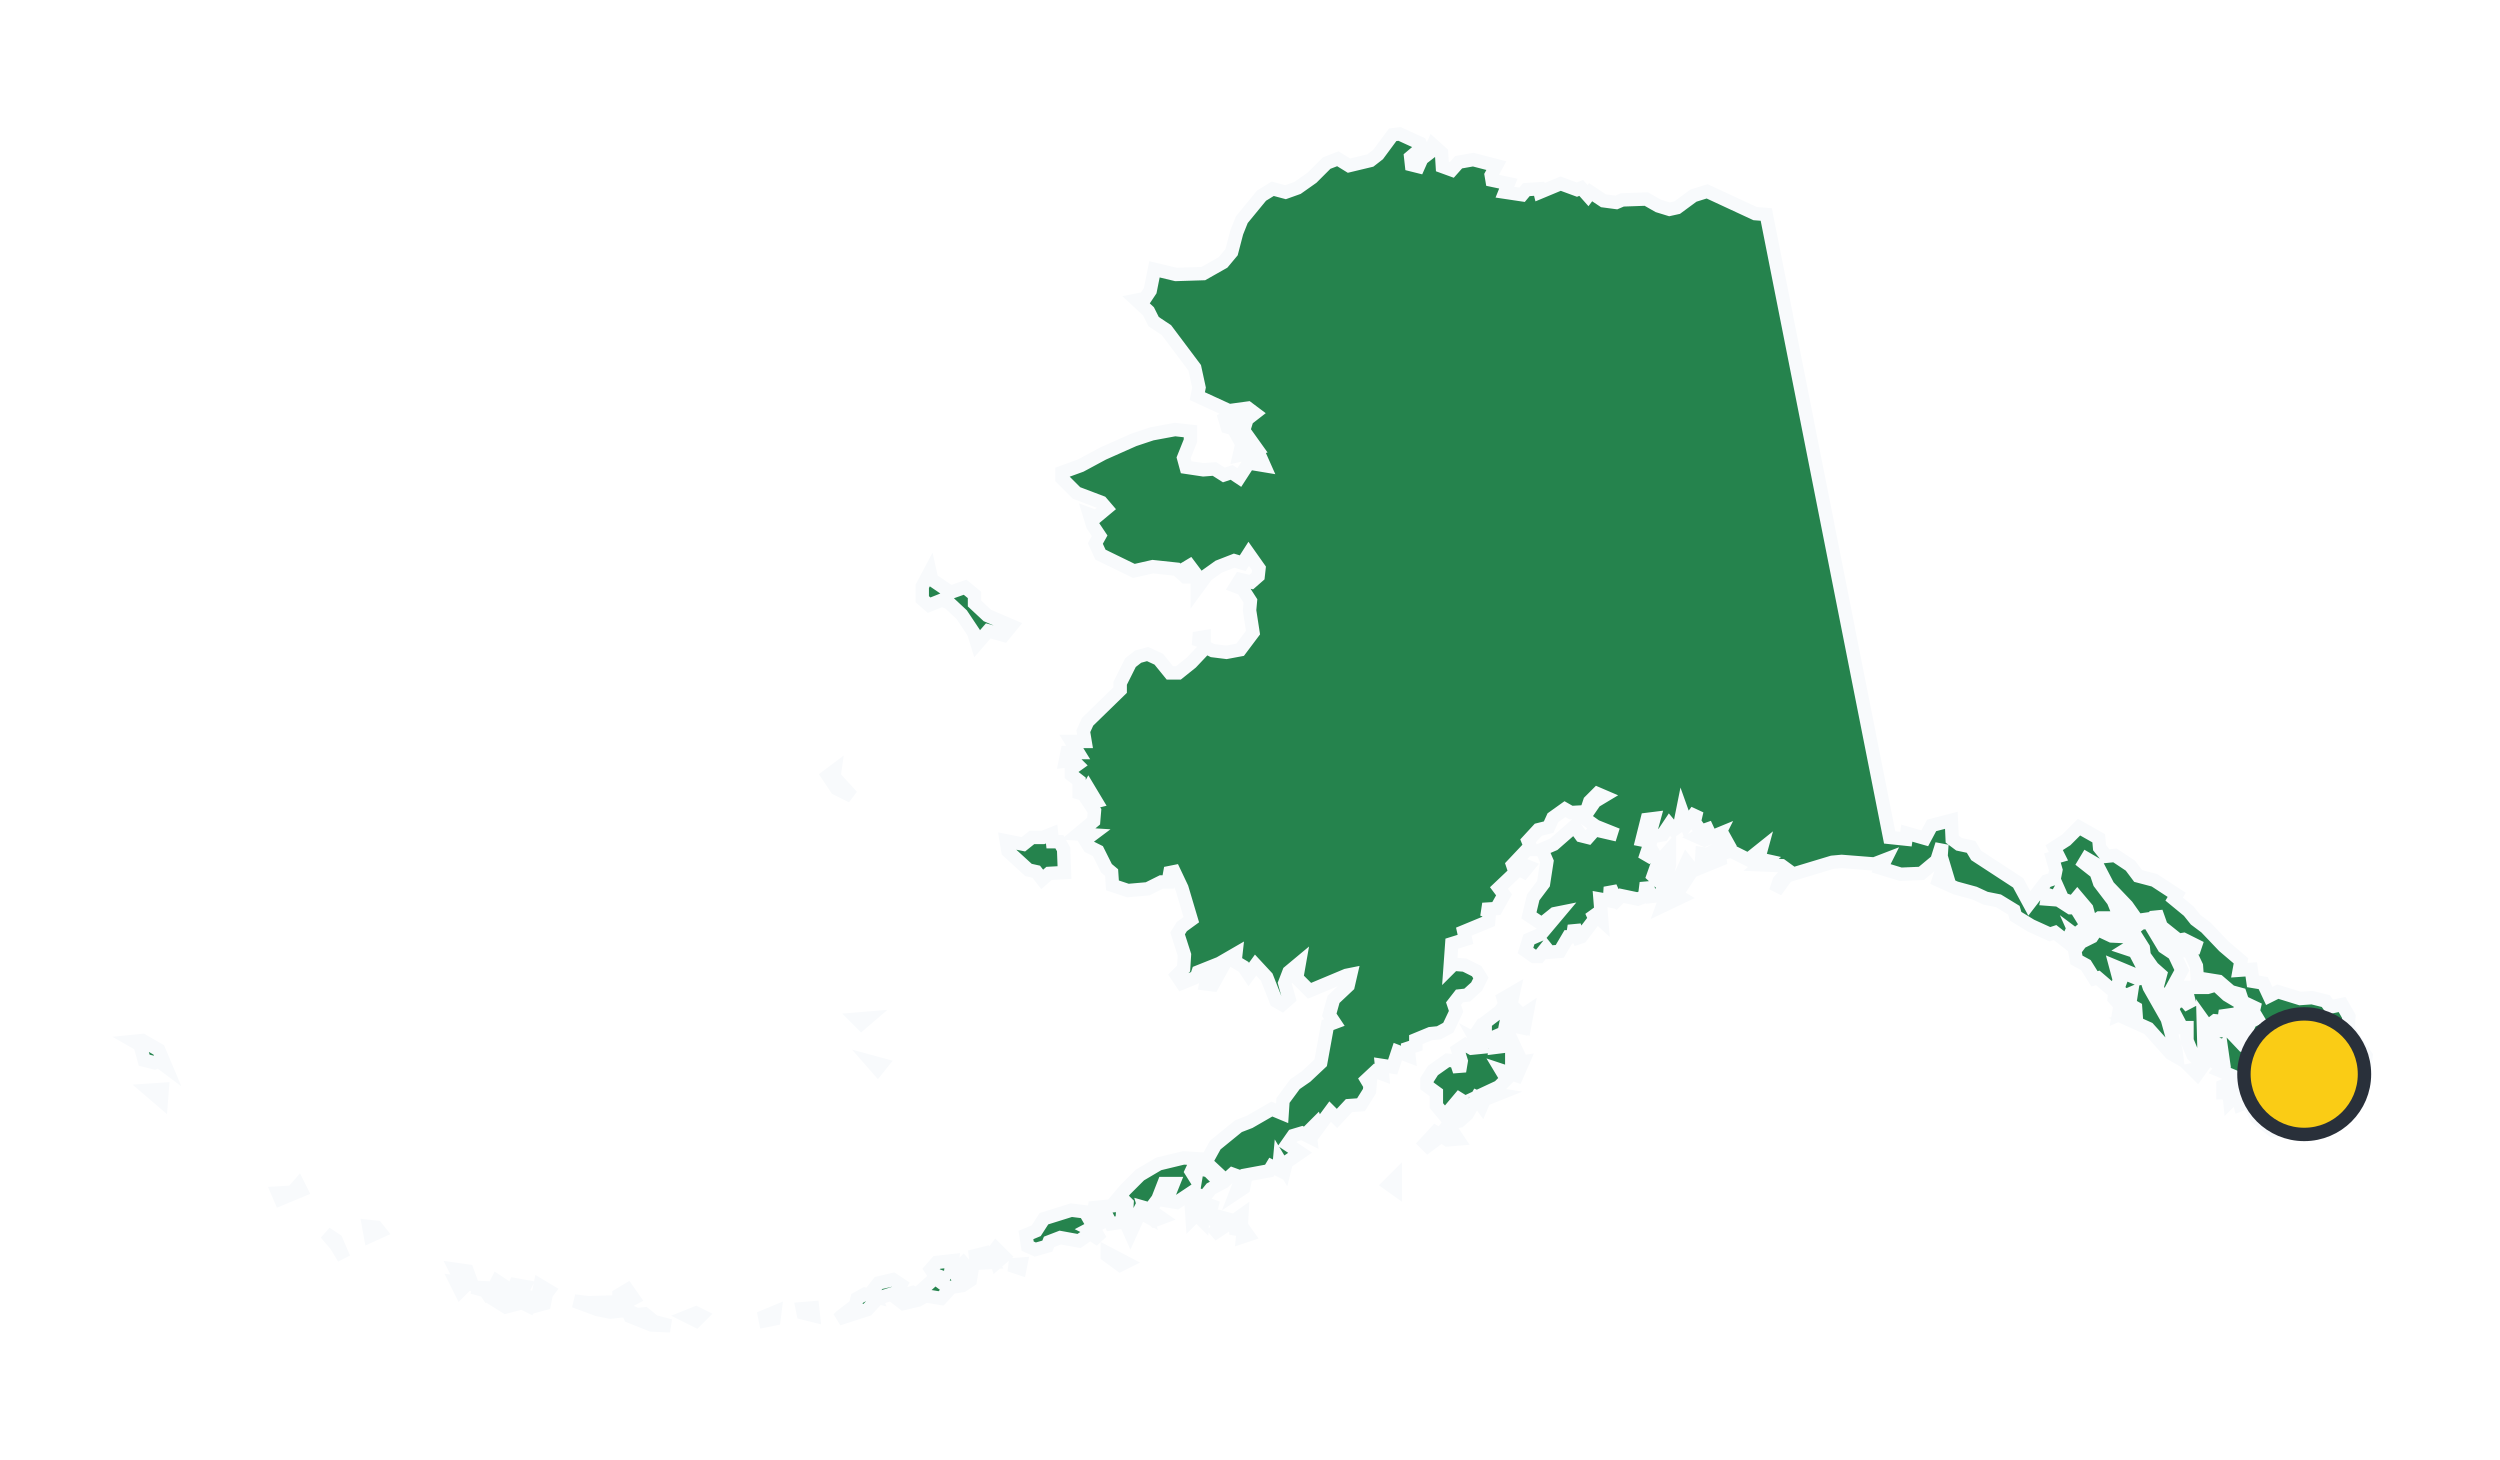
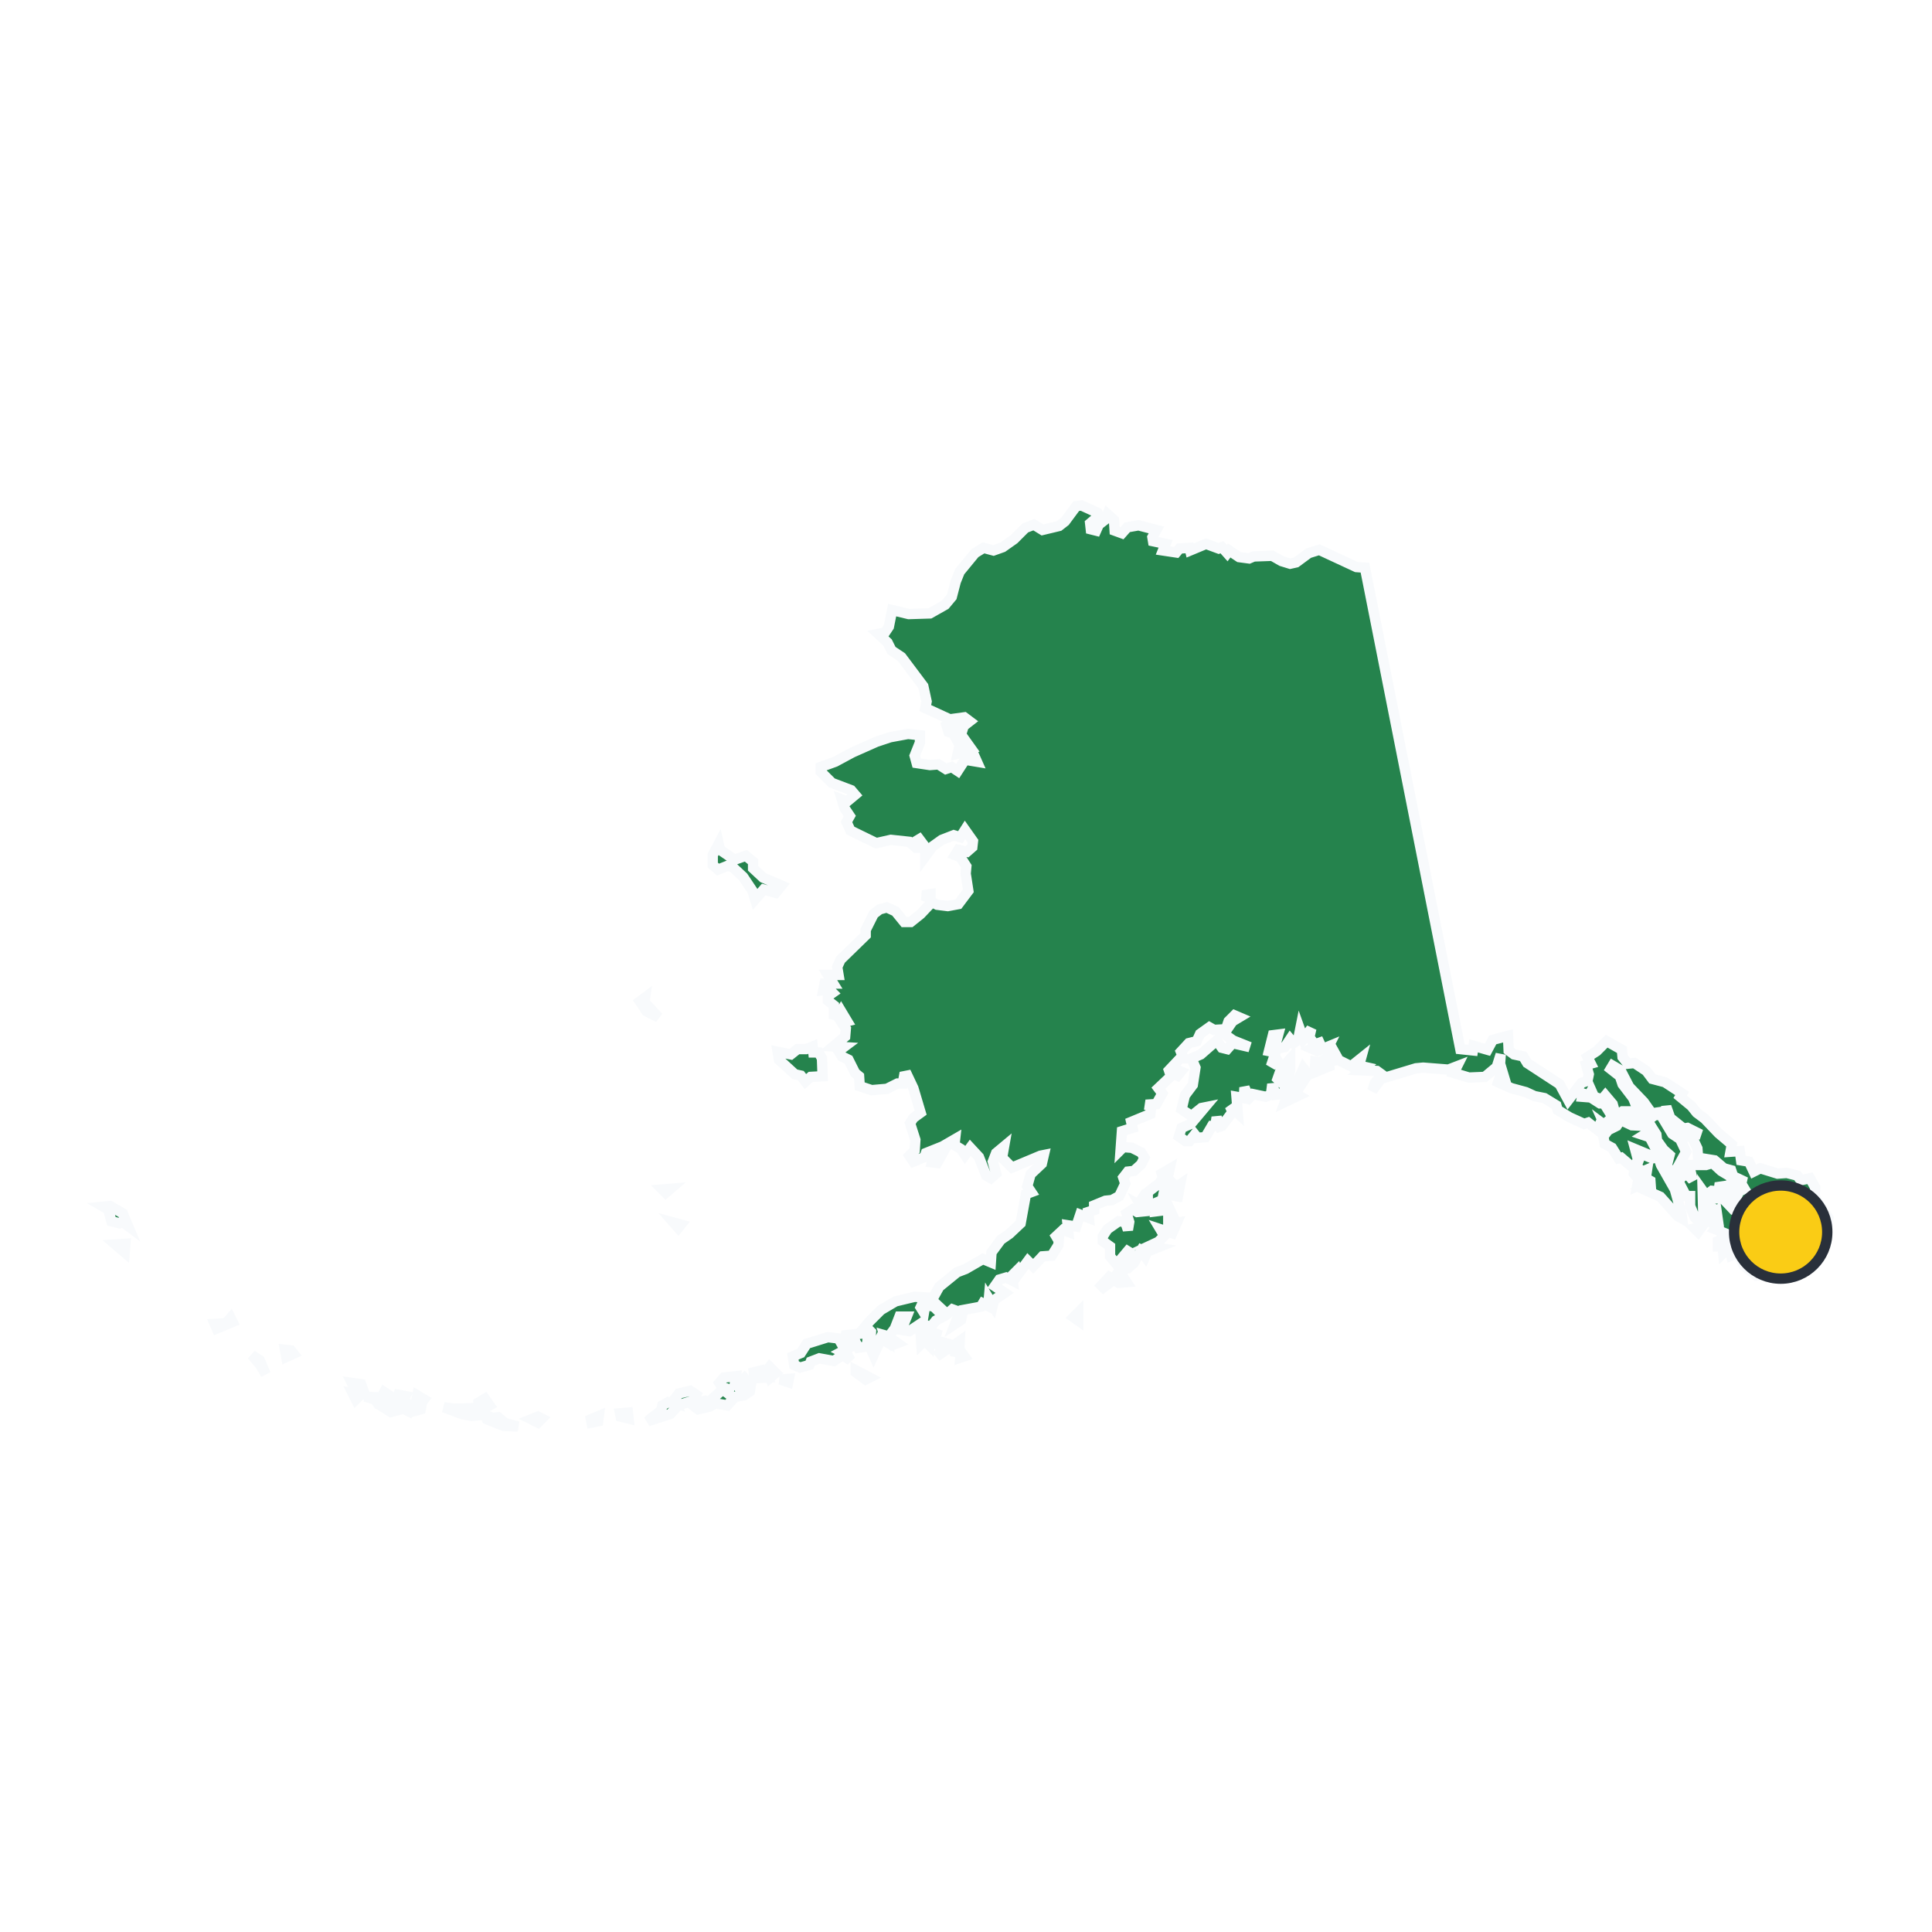
- <svg xmlns="http://www.w3.org/2000/svg" viewBox="-73.230 449.370 291.760 170.360">
+ <svg xmlns="http://www.w3.org/2000/svg" viewBox="-73.230 388.670 291.760 291.760">
  <path fill="#25834d" stroke="#f8fafc" stroke-width="1.563" d="M104.2,551.6L104.6,550.3L105.1,550.5ZM99.1,569.9L99.5,569.3L100.1,569.7L100.1,568.7L101.8,567.4L102.4,566.6L102.2,565.9L103.4,565.2L102.9,567.5L103.5,567L104.4,567.9L105,567.5L104.7,569.1L103.7,568.6L103.9,569.2L102.5,568.9L102.3,569.9L100.9,570.5ZM95.1,582L96.3,581.4L96.9,582.3L95.7,582.4ZM93.3,575.4L94,574.3L95.7,573.1L96.7,573.2L97.1,574.4L97.3,573.2L96.9,571.9L97.8,571.3L98.5,571.7L99.5,571.6L99,570.7L100.5,571.5L99.7,570.7L101.4,570.9L101.3,571.6L102.1,571.5L103.1,570.6L103.9,572.3L103.2,572.1L103.2,573.5L104.5,573.3L103.8,574.9L102,574.3L102.6,575.3L101.7,576.2L100.2,576.9L101.5,577.1L100,577.7L99.7,578.4L99.2,577.7L99.5,576.8L98,579.4L97.1,580.2L96,580.4L97.3,578.8L96.8,578.7L97.5,577.1L95.4,579.6L94.4,578.4L94.4,576.9L93.3,576.1ZM93.1,582.8L94.3,581.5L95,581.9L93.4,583.1ZM88.9,587.6L89.6,586.9L89.6,588.1ZM71.8,593.7L71.9,592.8L72.4,593.5ZM71,591.7L71.7,591.2L71.6,592.9L71,592.8ZM68.2,593.5L69,592.6L68.6,592L69.2,591.4L70.3,591.7L70,592.3ZM65.8,590.1L66.5,589.5L68.2,590.1L68,590.9L67.2,590.1L67.1,591.8L66.4,591.1L65.9,591.6ZM67.5,564.2L67.7,563.3L69.3,562.5L68.3,564.3ZM60.9,591.2L61.3,590.8L62.3,591.5L61.5,591.8ZM58.3,592.4L59.2,592.2L58.7,593.3ZM66.1,523.9L67.3,523.7L67.3,524.3ZM56,595.9L56,595.6L58.1,596.7L57.5,597ZM44.6,597L45.9,596.9L45.8,597.4ZM42.7,595.5L43,595.1L43.9,596L43.1,596.7ZM40.6,595.9L41.8,595.6L42.5,596.7L40.7,596.8ZM44.2,547.5L46.2,547.9L47.2,547.1L48.5,547.1L49.5,546.7L49.6,547.6L50.4,547.6L50.9,548.5L51,551.2L49.2,551.3L48.4,552L47.7,551.1L46.8,550.9L44.4,548.7ZM31.3,600.8L33.3,600.2L33.8,600.4L35.9,598.5L36.7,599.1L36.9,598.5L35.8,598.1L35.4,597.5L36.1,596.7L37.9,596.5L37.8,597.2L38.5,597.5L39.2,596.8L39.8,597.5L38,598.9L40.1,598.2L40,598.8L39.1,599.4L37.8,599.6L36.6,600.9L34.8,600.6L33.9,601.1L32.2,601.5ZM50.7,504.5L52.9,503.7L55.5,502.3L59.1,500.7L61.2,500L63.9,499.5L65.7,499.7L65.7,500.8L64.9,502.8L65.2,503.9L67.2,504.2L68.5,504.1L69.6,504.8L70.5,504.5L71.4,505.1L72.5,503.4L74.3,503.7L73.9,502.8L72.7,502.2L71.4,502.5L71.7,501.2L70.7,499.4L70,499.2L69.7,498.2L70.7,497.6L71.5,499L71.2,500.1L72.6,501.9L73.4,501.7L71.9,499.6L72.3,498.3L73.2,497.6L72.4,497L70.2,497.3L66.5,495.6L66.7,494.6L66.2,492.3L62.9,487.9L61.4,486.9L60.8,485.7L59.4,484.4L60.4,484.2L61,483.3L61.5,480.8L64,481.4L67.2,481.3L69.5,480L70.5,478.8L71.1,476.5L71.7,475L74,472.2L75.3,471.4L76.8,471.8L78.2,471.3L79.9,470.1L81.6,468.4L82.9,467.9L84.2,468.7L86.7,468.1L87.6,467.4L89.3,465.1L90.1,465L92.5,466.1L92.7,466.6L91.4,467.7L91.5,468.6L92.3,468.8L92.7,467.9L93.6,467.2L94,466.3L95,467.2L95.1,468.8L96.2,469.2L97,468.3L98.7,468L101.4,468.7L100.8,469.8L100.9,470.4L102.8,470.8L102.4,471.8L104.4,472.1L104.9,471.5L106.4,471.4L106.5,471.8L108.9,470.8L110.8,471.5L111.3,471.3L112.1,472.2L112.4,471.8L113.9,472.8L115.4,473L116.1,472.7L118.9,472.6L120.3,473.4L121.6,473.8L122.5,473.6L124.4,472.2L126,471.7L131.6,474.3L132.9,474.4L147.3,547.1L149.2,547.3L149.3,546.6L151.4,547.2L152.2,545.7L154.5,545.1L154.6,547.3L155.4,547.9L156.8,548.2L157.4,549.2L162.3,552.4L163.6,554.8L165.6,552.2L166.5,551.9L166.7,550.9L166.3,549.5L167,549.3L166.5,548.3L167.9,547.4L169.4,545.9L171.7,547.2L171.8,548.3L172.6,549.3L173.6,549.2L175.4,550.4L176.3,551.6L178.2,552.1L180.8,553.8L180.5,554.3L182.2,555.7L183,556.7L184.2,557.6L186.3,559.8L188.3,561.5L188.1,562.6L189.5,562.5L189.7,563.9L190.9,564.1L191.6,565.6L192.6,565.1L195.2,565.9L196.6,565.8L198.2,566.2L198.7,566.9L200.1,566.6L200.9,568L200.8,569.3L201.5,570.6L202.9,572.6L202.4,575.9L201.4,577.9L200.7,577.3L200.3,577.8L198.4,575L199.1,573.9L198.5,572.1L197.6,570.6L196.8,570.2L198.1,571.9L198.4,574.2L198.1,575.1L196.9,575.2L195.4,574.7L194.4,573.7L194.6,572.7L194.1,570.7L194.1,572.6L193.6,573.1L193.9,574L192.8,573.7L192.3,572.9L192.5,571.7L192.1,570.1L192.2,568.8L191.6,570.1L192,570.8L191.1,571.8L190.2,570.5L189.2,570.5L188.9,569.7L189.4,568.6L190.2,568.2L189.6,567.2L190.4,567.2L188.5,566.3L188.2,565.4L187.1,565.1L185.7,563.9L183.2,563.5L183.1,562.1L182.3,560.4L181.5,560.3L181.4,559.6L183.6,560L181.6,559L181,559.1L179,557.5L178.4,555.8L178.3,556.5L176.2,556.8L175,555.1L172.8,552.8L171.5,550.3L170.3,549.6L170,550.1L171.4,551.2L171.8,552.4L173.4,554.5L174.7,557.7L173.3,557.4L172.7,556.5L171.8,556.5L170.8,557.2L170.3,555.4L169.2,554.1L168.7,554.7L167.5,554.3L167.1,553.4L166.7,554.1L165.8,553.8L165.7,554.3L167,554.4L168.4,555.3L169,555.3L170.3,557.4L169.1,558.4L168.4,558.4L168,559.3L166.6,558.2L166,558.4L163.8,557.4L162,556.3L161.8,555.6L160,554.5L158.5,554.2L157.2,553.6L155,553L153,552.1L153.3,551.2L153.9,551.3L153.3,549.3L153.4,547.9L152.8,549.8L151,551.3L148.6,551.4L146.3,550.7L146.8,549.7L145.5,550.2L141.7,549.9L140.6,550L135.3,551.6L134,553.4L134.4,552.2L135.2,551.3L135.8,551.2L134.7,550.4L132.3,550.3L132.9,549.8L132,549.6L132.3,548.5L130.8,549.7L128.8,548.7L128,548.9L128.8,547.8L127.4,548.9L127.5,549.7L125.3,550.6L125.4,549L126,549.1L128.4,547.8L127.9,546.9L126.9,547.7L127.4,546.7L125.7,547.4L124.8,547L126.7,545.9L125.3,546.4L124.5,545.3L124.8,544L123.6,545.6L123.1,544.2L122.8,545.7L122.1,546.2L121.6,545.6L120.8,546.8L119.2,547.1L119.8,544.9L119,545L118.4,547.4L119.4,547.6L118.7,549.7L119.6,548.7L120.3,549.9L119.7,551.6L121.1,552.9L120.3,553.9L119.4,554L118.9,552.4L118.7,554L117.9,554.3L116,553.9L114.9,555L115.2,554L114.7,552.9L114.6,554.5L113.5,554.3L113.7,556.8L112.5,555.7L112.9,556.6L111.3,558.7L111,558.8L110.5,557.4L110.3,558.7L109.8,558.7L108.8,560.4L107.6,560.5L107.2,560L106.4,561L105.8,561L104.8,560.3L105.2,559L106.6,558.4L108.7,555.9L108.2,556L106.7,557.2L105.2,556.2L105.7,554.1L106.9,552.5L107.3,549.9L106.7,548.5L108.1,547.9L110.5,545.8L111.3,546.9L112.1,547.1L112.9,546.2L115.5,546.8L113,545.8L111.6,544.8L112.9,542.9L113.9,542.3L113.2,542L112.3,542.9L111.9,544.1L110.1,544.2L109.4,543.8L108,544.8L107.5,545.9L106.3,546.2L105.1,547.5L105.5,548.5L105,548.5L103.3,550.3L103.6,551.2L101.7,553L102.3,553.8L101.4,555.4L99.8,555.5L100.6,555.8L100.5,556.9L97.6,558.1L97.8,559L96.2,559.5L96,562.3L96.4,561.9L97.7,562L99.1,562.7L99.6,563.5L99.1,564.5L98,565.5L97.1,565.6L96.4,566.5L96.7,567.4L95.8,569.3L94.7,569.9L93.7,570L92,570.7L92,571.4L91.1,571.7L91.2,572.6L89.9,572.1L89.3,573.9L88,573.7L88.1,574.7L87.3,574.4L85.8,575.8L86.7,575.5L86.6,576.7L85.6,578.3L84.2,578.4L82.8,579.9L82,579.1L80.6,581L80.4,580.5L79.6,581.3L79.7,582.1L78.7,581.6L77.7,581.9L77,582.9L78.5,583.9L76.9,585L76.7,585.8L76.1,584.8L76,585.9L75.2,585.5L74.9,586L72.2,586.5L71.9,588L71,588.6L71.7,586.8L70.6,586.4L69.6,587.3L68.1,588.1L67.3,589.1L65.9,588.5L64.1,589.7L62.9,589.5L63.7,587.5L62.6,587.5L61.9,589.3L61,590.5L60.3,590.3L60.6,591.3L59.7,590.8L59.2,591.8L58.2,591.4L58.3,589.8L57.8,589.3L57.3,589.9L57.8,590.7L57.7,592L56.4,592.2L55.6,590.6L54.8,591L55.6,591.9L53.9,592.8L54.7,593.2L55.2,594.1L54,593.3L52.7,594.2L50.5,593.8L49.2,594.3L49,594.8L47.6,595.2L46.7,594.8L46.5,593.5L47.7,593L48.6,591.6L51.8,590.6L53.4,590.8L54.2,592.2L54.5,590.3L56.5,590.1L58.1,588.2L59.8,586.5L62,585.2L64.9,584.5L66.5,584.6L65.8,586.1L66.3,586.9L66.5,585.7L67.8,586L68.7,586.9L69,586.4L67.5,585L68.6,583L71.3,580.8L72.6,580.3L75.2,578.8L76.4,579.3L76.5,577.8L77.9,575.9L79.2,575L80.9,573.4L81.7,569L82.5,568.7L81.9,567.8L82.4,566L84.1,564.4L84.4,563.1L83.9,563.2L79.6,565L78.1,563.5L78.4,561.8L77.2,562.8L76.7,564.1L77.2,565.9L76.4,566.6L75.7,566.2L74.6,563.4L73.3,562L72.5,563.1L71.9,562.2L70.9,561.6L71,560.7L69.1,561.8L66.6,562.8L66.4,563.4L64.7,564.1L64.1,563.2L64.9,562.4L65,560.8L64.2,558.3L64.7,557.5L65.8,556.7L64.7,553L63.8,551.1L63.3,551.2L63.1,552.3L62.3,552.3L60.7,553.1L58.4,553.3L56.6,552.7L56.5,551.2L55.9,550.7L54.9,548.7L53.9,548.2L53.4,547.4L54.2,546.8L52.6,546.7L54.4,545.2L54.5,544L53.9,543.1L54.7,542.9L53.8,541.4L53.4,542.1L52.7,541.9L52.7,540.5L51.8,539.8L51.8,539.1L52.5,538.6L52,538.1L51.1,538.2L51.3,537.2L52.6,537.2L51.8,535.9L53.4,535.9L53.2,534.7L53.7,533.6L57.5,529.9L57.5,529.1L58.7,526.7L59.6,526L60.7,525.7L62,526.3L63.3,527.9L64.3,527.9L65.8,526.7L67.5,524.9L68.3,525.3L69.9,525.5L71.5,525.2L73,523.2L72.6,520.6L72.7,519.5L71.8,518.1L71,517.8L71.5,517L72.8,517.3L73.6,516.6L73.7,515.7L72.5,514L71.8,515.1L70.8,514.8L69,515.5L67.6,516.5L66.5,518L66.5,516.6L65.6,515.4L65.1,515.7L65.9,516.7L65.1,516.7L64.1,515.8L61.3,515.5L59.1,516L55.2,514.1L54.6,512.8L55.1,511.9L54.3,510.7L53.9,509.4L54.7,509.7L55.9,508.7L55.3,508L52.4,506.9L50.7,505.2ZM24.9,603L26.6,601.7L26.8,600.9L27.7,600.4L28.9,600.7L28.6,600L29.3,599.1L31,598.7L31.9,599.3L31.4,600.2L29.2,600.9L28,602.2L24.6,603.3ZM28.5,573.3L29.6,573.6L29.2,574.1ZM20.4,602.1L21.6,602L21.7,602.9L20.5,602.6ZM26.8,568.3L28,568.2L27.3,568.8ZM16,603L17.2,602.5L17.1,603.3L16.1,603.5ZM34.4,517.8L35.3,516.1L35.5,517L37.7,518.5L39.4,517.9L40.5,518.8L40.5,519.8L42,521.2L44.8,522.4L43.9,523.5L42.1,523L40.8,524.5L40.4,523.2L39,521.1L37.5,519.7L36.7,519.4L35.2,520L34.4,519.3ZM7,603L8,602.6L8.6,602.9L8,603.5ZM23.4,539.9L24.2,539.3L24.1,540L26.2,542.3L24.4,541.4ZM0,602.3L1.1,602.8L2,602.7L3.1,603.6L5,604.1L2.8,604L0.3,603ZM-6.2,601.2L-4.6,601.4L-1,601.3L-1,600.5L0,599.9L0.7,600.9L-0.6,601.6L-0.2,602.3L-2,602.5L-3.5,602.2ZM-10.2,599.4L-9.2,600L-9.8,600.8L-10.4,600.4ZM-11,601.2L-9.6,601L-9.7,601.5L-10.8,601.8ZM-15,601.4L-13.6,600.4L-13.1,599.3L-12,599.5L-12.5,600.5L-11.1,600.8L-11.5,601.8L-12.3,601.4L-14.2,601.9ZM-18.1,599.6L-15.6,599.7L-15.2,598.9L-14.6,599.3L-15.4,600.5L-16.2,600.6L-16.6,600ZM-20.1,597.5L-18.7,597.7L-18.3,598.8L-19.5,600L-20,599L-19.3,599.1ZM-30.2,592.5L-29.3,592.6L-28.9,593.1L-30,593.6ZM-35.2,593.3L-34,594.1L-33.1,596.2L-34,594.7ZM-40.8,588.6L-39.1,588.5L-38.4,587.7L-38.1,588.3L-40.5,589.3ZM-55.8,576.6L-54.3,576.5L-54.4,577.8ZM-57.6,570.9L-56.6,570.8L-54.7,571.9L-53.9,573.8L-54.7,573.2L-55.2,573.4L-56.4,573.1L-56.9,571.3ZM197.4,577.4L198.2,576.7L198.7,577.2L198.2,577.9ZM196.5,577L196.6,576.1L196.2,575L197.1,575.3L197.6,576.8ZM194.7,574.9L194.8,574.4L195.8,575L195.8,576.5ZM187.6,570L187.8,569.6L188.6,570.7ZM187.1,569.1L187.4,568.2L188.9,568.2L189,569.2L188.2,569.7ZM186.2,576.9L186.2,576.1L187.6,575.5L188.2,576L188,576.9L187,577.9L186.9,576.9ZM184.9,573.1L185.5,571.2L184.9,571L185,569.8L186.8,569.5L188.6,571.4L190,571.8L191,572.6L192.7,574.5L191.4,574.2L191.2,575L192,574.6L193.4,575.3L193.6,576.5L194.4,575.9L194.7,576.4L194.5,578.1L195,577.6L195.8,579.3L195.7,580.1L194.4,580.4L193.4,580.2L193.9,579.4L192.5,579L192.1,577.4L191.5,577.9L191.8,578.9L191,578.8L190.5,577.6L189.6,577.5L191.5,579.9L192.1,579.3L193,580.4L192.2,580.3L192.9,581.2L192,581.3L190.1,579.8L189.2,577.9L188.2,578.3L188,577.5L189.4,576.3L188.2,575.3L185.8,574.3L186.3,573.7L186.1,572.3L185.5,573.5ZM182.7,574.2L183.7,574L183.2,574.7ZM180.3,567.2L180.7,566.3L181.7,566.1L182.4,566.9L182.1,565.7L181.4,565.3L181.9,564.6L184.4,564.6L185.4,564.3L186.7,565.5L188.7,566.7L187.8,567.7L186.4,567.9L186.3,568.6L185.3,568.5L184.4,569.2L183.9,568.5L184,572.3L183.4,573.2L182.7,572.5L182,570.8L182,569.3L181.4,569.3ZM174.6,555.9L175.8,556.7L176.1,557.5L176.6,557.1L178.2,556.9L178.4,557.5L180.2,559.2L180.8,560.6L179.6,559.3L178.7,558.9L179.3,559.9L180.5,560.7L181.4,562.6L179.6,565.9L179.1,566L178.5,564.6L178.9,563.1L178,562.3L177,560.9L176.9,560L175.2,557.3ZM173.9,564.8L174.6,562.9L176.3,563.6L177.2,563.4L177.6,564.6L179.7,568.3L180.7,571.9L180.8,572.7L180.1,572.3L177.5,569.4L175.5,568.5L176.1,568.4L176,567L175.3,566.6L175.5,565.3L174.8,565.6ZM173.5,565.9L173.6,565L174.8,565.7L174.9,567.4L174,567.8L174.2,566.7ZM169.1,561.4L168.9,560.3L169.5,559.5L169.1,558.6L169.9,559.2L170.9,558.7L171.5,557.8L173.2,558.6L175.3,558.7L175.8,559.6L175,560.1L175.9,560.4L177.1,562.7L176.1,563.2L173.7,562.2L174.1,563.7L173.8,564.8L173,564.7L171.6,563.5L171.2,563.6L170.2,562ZM120.8,555.1L121.2,554L122.6,552.2L123.6,550L124.3,550.9L122.4,553.8L122.9,554.1ZM120.4,551.4L120.8,549.5L121.6,548.6L121.6,550.3L121.2,552.1Z" />
  <circle cx="195.68" cy="574.73" r="7.034" fill="#facc15" stroke="#29303a" stroke-width="1.563" />
</svg>
